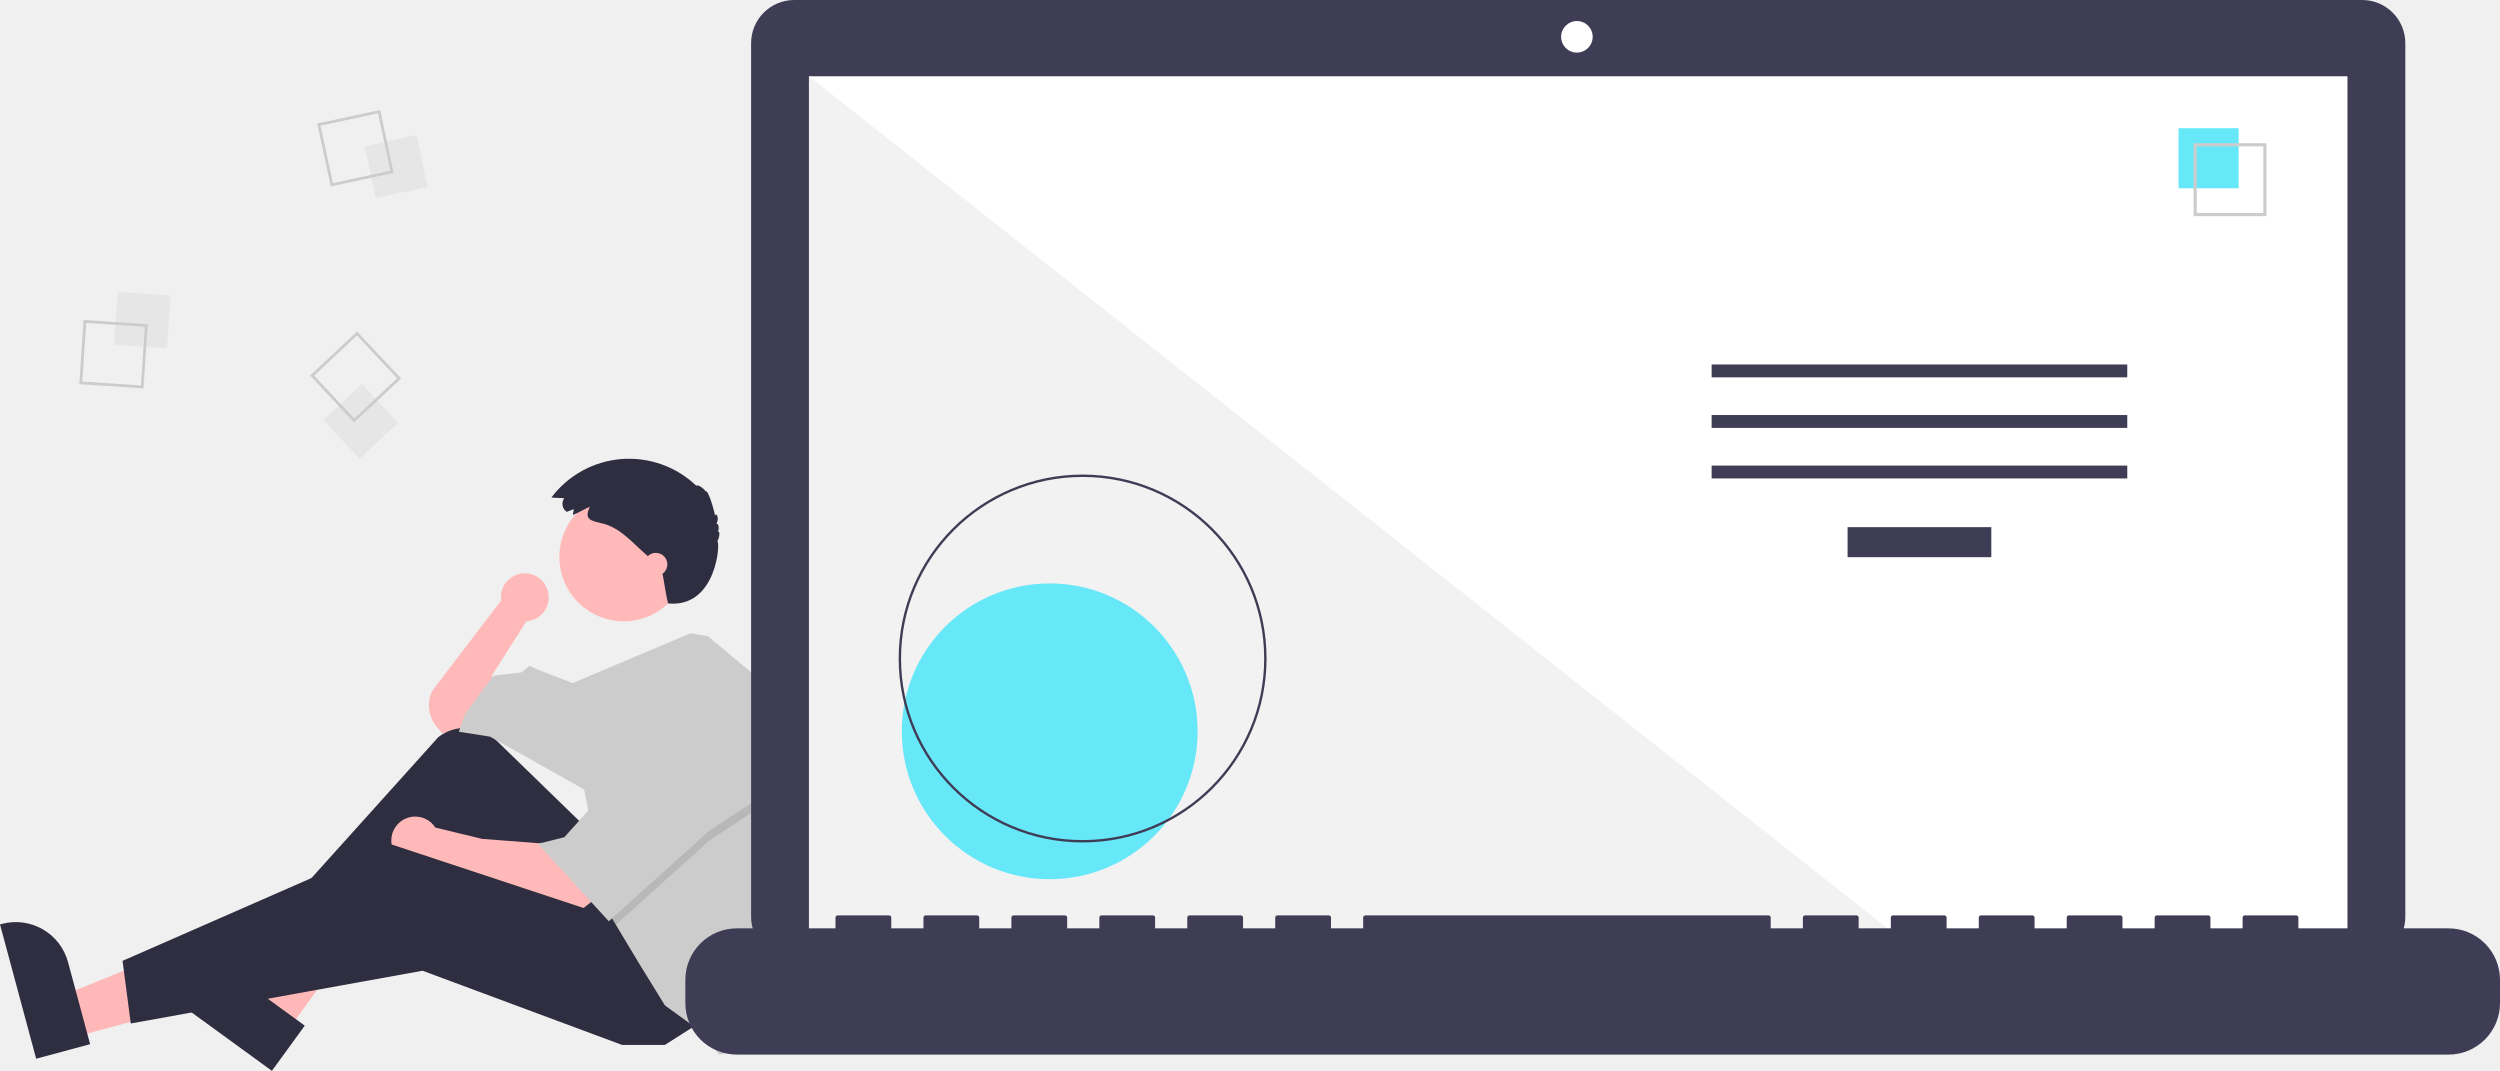
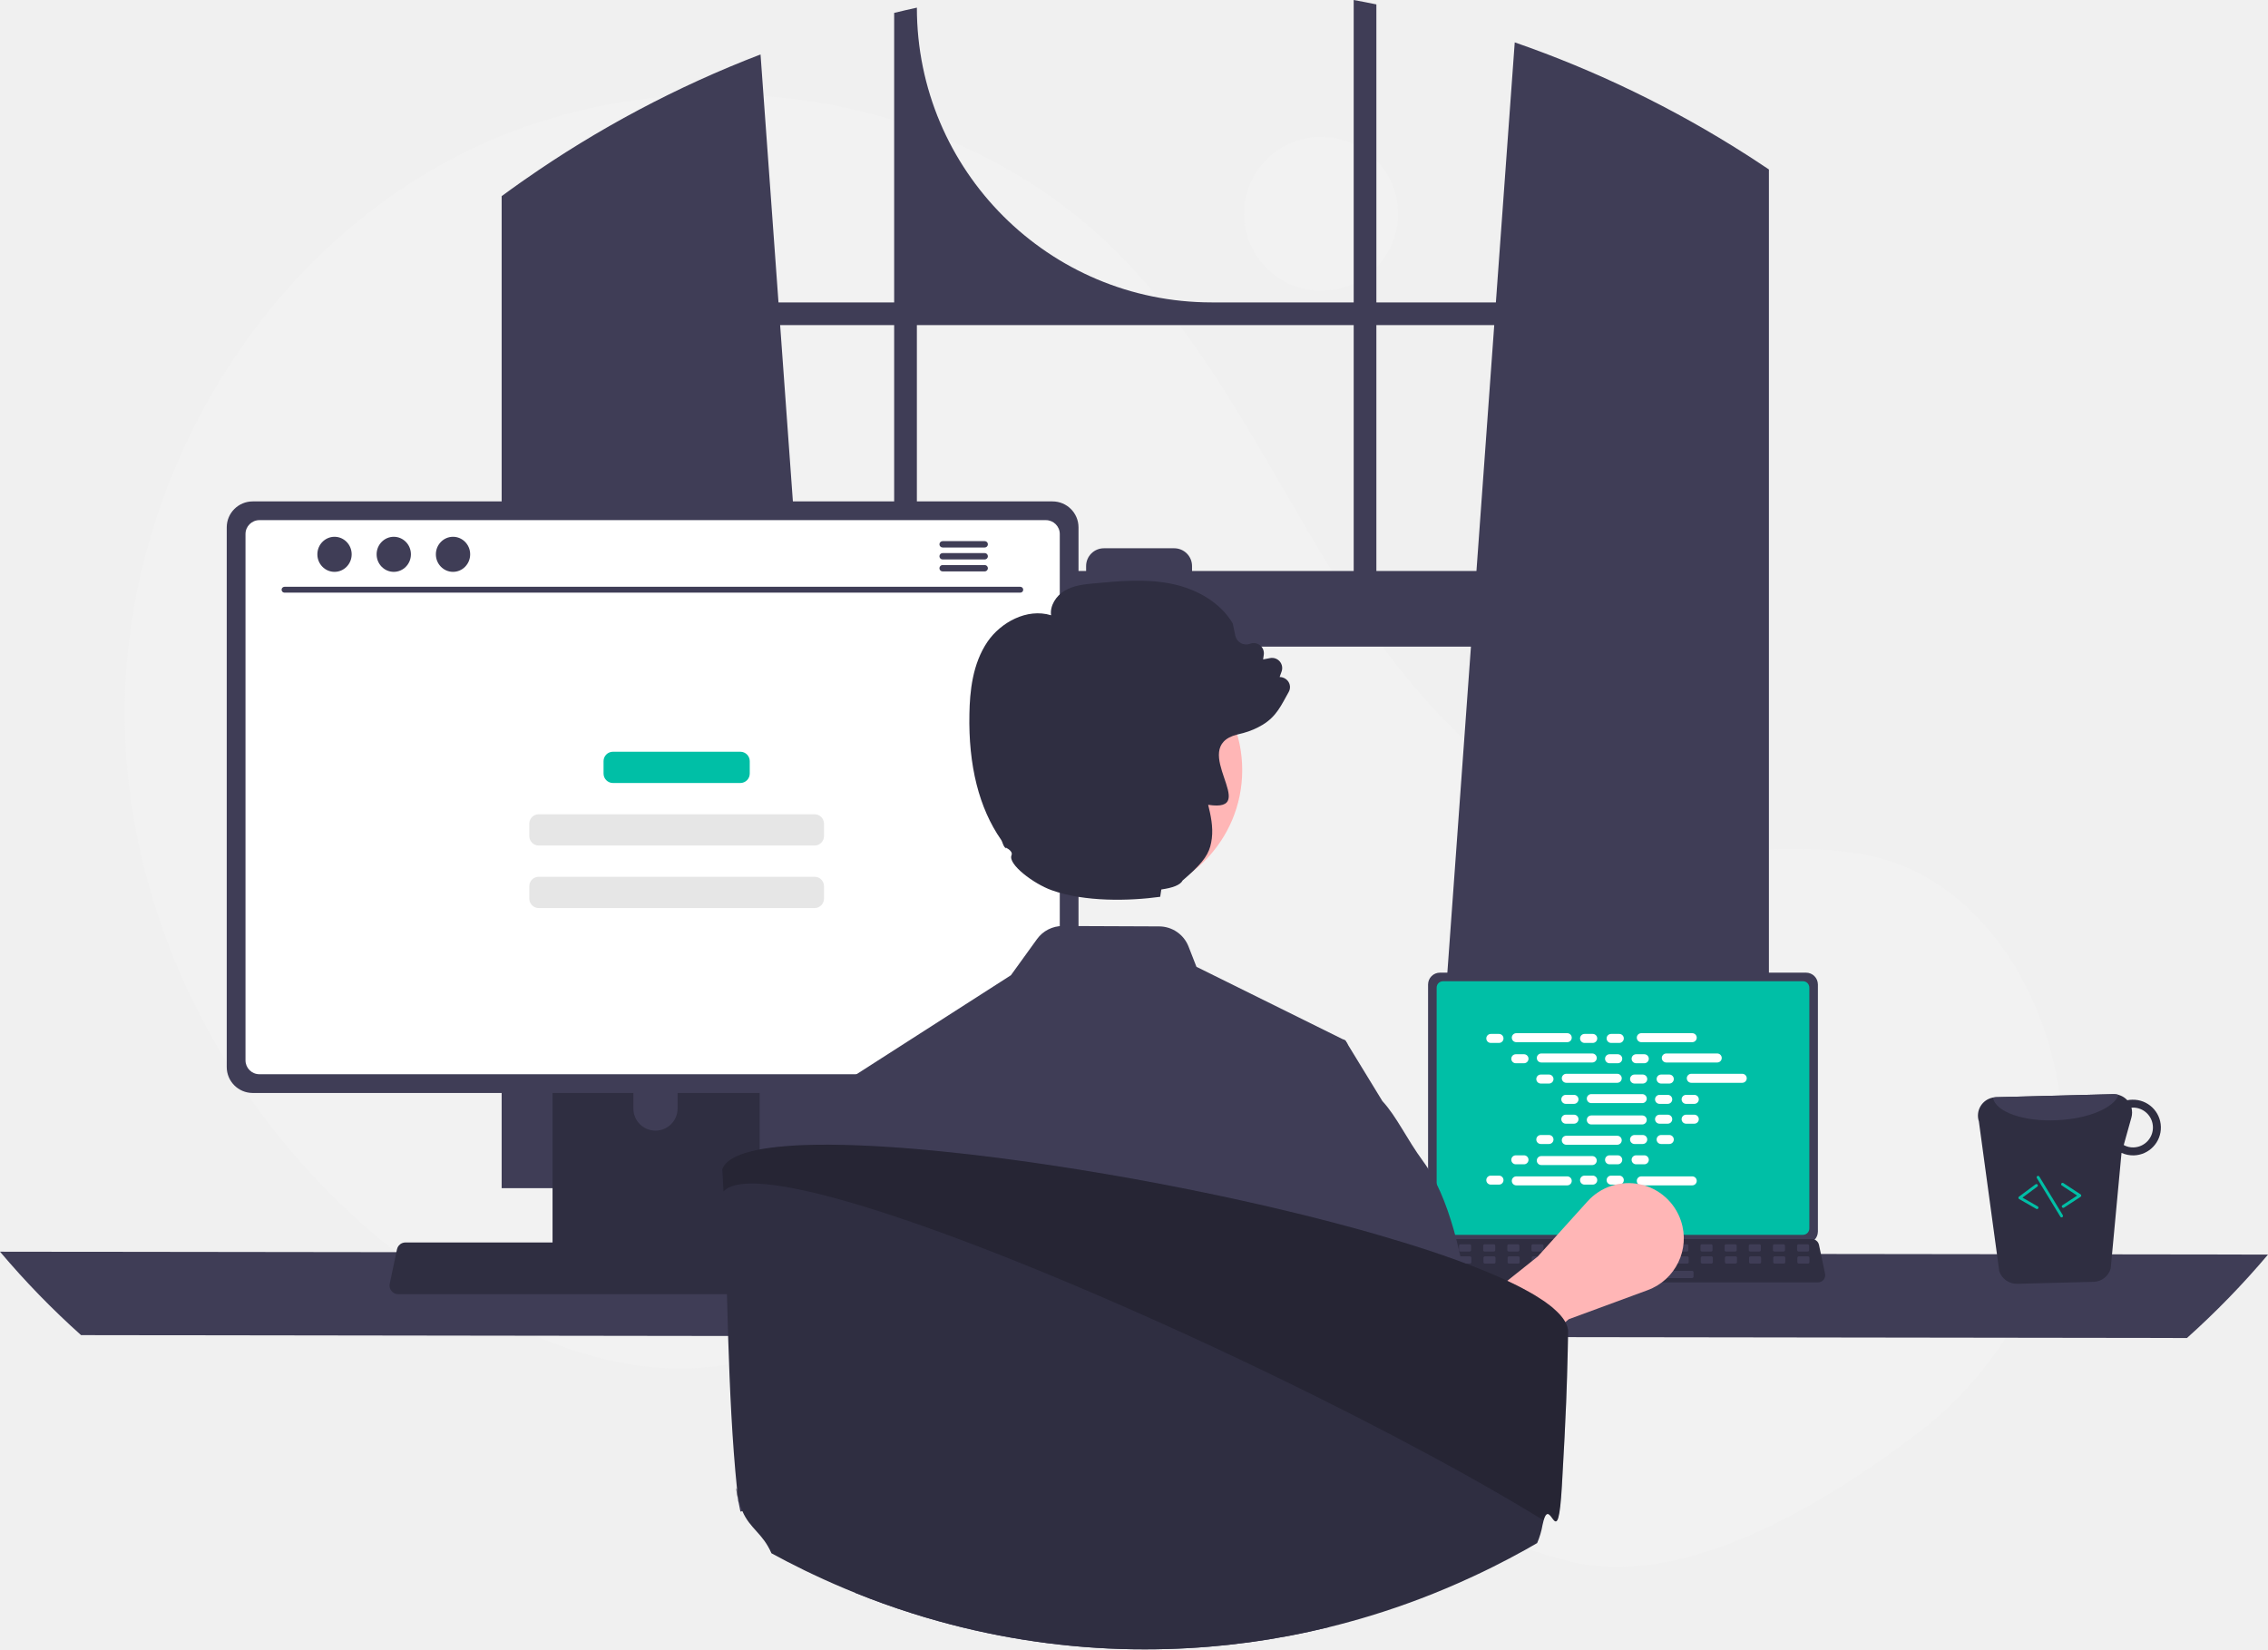
- <svg xmlns="http://www.w3.org/2000/svg" data-name="Layer 1" width="1019.484" height="436.681" viewBox="0 0 1019.484 436.681">
-   <path d="M314.028,475.274a9.751,9.751,0,1,0-19.407,1.282l-28.014,36.686a13.583,13.583,0,0,0,1.836,14.914l2.198,2.564,10.083-2.017,11.428-10.083L290.806,507.192l14.117-22.183-.018-.016A9.743,9.743,0,0,0,314.028,475.274Z" transform="translate(-90.2579 -231.6594)" fill="#ffb9b9" />
-   <polygon points="30.041 422.968 25.468 405.984 88.8 380.265 95.549 405.331 30.041 422.968" fill="#ffb8b8" />
-   <path d="M105.002,663.391,90.258,608.629l.693-.187a22.075,22.075,0,0,1,27.054,15.575l0.0.001L127.01,657.466Z" transform="translate(-90.2579 -231.6594)" fill="#2f2e41" />
-   <polygon points="117.278 420.254 103.054 409.91 136.185 350.121 157.179 365.388 117.278 420.254" fill="#ffb8b8" />
-   <path d="M201.137,668.341,155.271,634.985l.422-.58a22.075,22.075,0,0,1,30.835-4.87l.001.001L214.542,649.908Z" transform="translate(-90.2579 -231.6594)" fill="#2f2e41" />
-   <path d="M328.45,568.364l-35.795-34.773a18.076,18.076,0,0,0-23.668-1.322L201.401,607.352l6.05,9.411L271.984,573.069l43.694,57.139,41.678-20.838Z" transform="translate(-90.2579 -231.6594)" fill="#2f2e41" />
-   <path d="M312.989,575.758l-26.217-2.017-18.986-4.603a9.753,9.753,0,1,0-1.85,12.656l-.003.014,11.428,4.706,49.072,16.806,6.05-4.706Z" transform="translate(-90.2579 -231.6594)" fill="#ffb9b9" />
-   <polygon points="285.92 416.699 271.131 426.11 253.653 426.11 172.315 395.86 53.332 417.371 49.971 391.826 158.871 344.099 254.326 375.693 285.92 416.699" fill="#2f2e41" />
-   <circle cx="254.326" cy="227.132" r="26.217" fill="#ffb9b9" />
-   <path d="M412.417,563.463a150.631,150.631,0,0,1-7.388,46.592l-1.963,6.037-9.411,43.022-10.083,2.689-7.394-9.411-14.789-10.755L350.634,624.158,341.411,608.791l-2.877-4.8-10.083-50.416-38.317-21.511-12.772-2.017,2.689-7.394,11.428-15.461L302.906,505.847l3.361-2.689,2.689,1.344,14.823,5.71,48.057-20.304,7.031,1.15L403.067,511.225A150.499,150.499,0,0,1,412.417,563.463Z" transform="translate(-90.2579 -231.6594)" fill="#ccc" />
-   <polygon points="314.825 325.949 289.281 342.754 251.153 377.131 248.276 372.332 240.209 331.999 242.226 331.999 263.065 293.683 314.825 325.949" opacity="0.1" style="isolation:isolate" />
-   <polygon points="263.065 289.649 242.226 327.965 230.126 341.41 219.371 344.099 248.276 375.693 289.281 338.721 314.825 321.915 263.065 289.649" fill="#ccc" />
-   <path d="M324.193,439.299l-2.841,1.093a3.965,3.965,0,0,1-1.06-5.507q.023-.034.047-.067l-5.249-.246a39.637,39.637,0,0,1,59.173-4.77c.239-.823,2.844.778,3.908,2.402.357-1.339,2.8,5.135,3.664,9.712.4-1.524,1.938.936.591,3.297.854-.125,1.239,2.059.578,3.276.934-.439.777,2.169-.236,3.911,1.333-.118-.114,27.331-20.114,25.331-1.392-6.397-1-6-2.64-14.226-.763-.81-1.599-1.548-2.433-2.284l-4.513-3.983c-5.247-4.632-10.021-10.348-17.011-12.08-4.804-1.19-7.841-1.458-5.223-6.872-2.365.987-4.574,2.455-6.961,3.372C323.905,440.902,324.239,440.055,324.193,439.299Z" transform="translate(-90.2579 -231.6594)" fill="#2f2e41" />
-   <circle cx="267.434" cy="230.157" r="4.706" fill="#ffb9b9" />
-   <rect x="137.514" y="351.376" width="21.61" height="21.61" transform="translate(-313.1754 254.4458) rotate(-86.18992)" fill="#e6e6e6" style="isolation:isolate" />
-   <path d="M124.344,362.131l26.183,1.744-1.744,26.183-26.183-1.744Zm24.969,2.806-23.906-1.592-1.592,23.906,23.906,1.592Z" transform="translate(-90.2579 -231.6594)" fill="#ccc" />
-   <rect x="241.009" y="288.772" width="21.61" height="21.61" transform="translate(-147.5724 -172.0746) rotate(-12.12675)" fill="#e6e6e6" style="isolation:isolate" />
-   <path d="M245.278,276.51l5.513,25.655-25.655,5.513-5.513-25.655Zm4.157,24.779-5.033-23.424-23.424,5.033,5.033,23.424Z" transform="translate(-90.2579 -231.6594)" fill="#ccc" />
-   <rect x="226.603" y="392.674" width="21.61" height="21.61" transform="translate(-301.9456 39.64172) rotate(-43.12712)" fill="#e6e6e6" style="isolation:isolate" />
-   <path d="M253.815,385.997,234.663,403.935l-17.939-19.152,19.152-17.939Zm-19.099,16.326,17.486-16.379-16.379-17.486-17.486,16.379Z" transform="translate(-90.2579 -231.6594)" fill="#ccc" />
-   <path d="M1053.535,231.659H414.152a17.598,17.598,0,0,0-17.599,17.598v356.252a17.599,17.599,0,0,0,17.599,17.599H1053.535a17.599,17.599,0,0,0,17.599-17.599V249.258a17.599,17.599,0,0,0-17.599-17.598Z" transform="translate(-90.2579 -231.6594)" fill="#3f3d56" />
-   <rect x="329.89" y="31.101" width="627.391" height="353.913" fill="#fff" />
-   <circle cx="643.049" cy="15.014" r="6.435" fill="#fff" />
-   <polygon points="777.858 385.015 329.89 385.015 329.89 31.102 777.858 385.015" fill="#f2f2f2" style="isolation:isolate" />
-   <circle cx="428.058" cy="298.224" r="60.307" fill="#67e8f9" />
-   <path d="M531.741,575.21a75.016,75.016,0,1,1,75.016-75.016A75.016,75.016,0,0,1,531.741,575.21Zm0-149.051A74.035,74.035,0,1,0,605.776,500.194a74.035,74.035,0,0,0-74.035-74.035Z" transform="translate(-90.2579 -231.6594)" fill="#3f3d56" />
-   <rect x="753.437" y="214.97" width="58.605" height="12.246" fill="#3f3d56" />
-   <rect x="697.991" y="148.627" width="169.497" height="5.248" fill="#3f3d56" />
-   <rect x="697.991" y="169.246" width="169.497" height="5.248" fill="#3f3d56" />
-   <rect x="697.991" y="189.866" width="169.497" height="5.248" fill="#3f3d56" />
-   <rect x="888.401" y="52.282" width="24.492" height="24.492" fill="#67e8f9" />
-   <path d="M1014.522,319.804h-29.74v-29.74h29.74Zm-28.447-1.293h27.154V291.357H986.075Z" transform="translate(-90.2579 -231.6594)" fill="#ccc" />
-   <path d="M1088.749,610.239h-61.229v-4.412a.875.875,0,0,0-.875-.875h-20.993a.875.875,0,0,0-.875.875v4.412H991.657v-4.412a.875.875,0,0,0-.875-.875H969.789a.875.875,0,0,0-.875.875h0v4.412H955.794v-4.412a.875.875,0,0,0-.875-.875h-20.993a.875.875,0,0,0-.875.875h0v4.412H919.931v-4.412a.875.875,0,0,0-.875-.875H898.064a.875.875,0,0,0-.875.875v4.412H884.068v-4.412a.875.875,0,0,0-.875-.875H862.201a.875.875,0,0,0-.875.875h0v4.412H848.205v-4.412a.875.875,0,0,0-.875-.875H826.338a.875.875,0,0,0-.875.875h0v4.412H812.343v-4.412a.875.875,0,0,0-.875-.875H647.023a.875.875,0,0,0-.875.875h0v4.412H633.028v-4.412a.875.875,0,0,0-.875-.875H611.161a.875.875,0,0,0-.875.875h0v4.412h-13.121v-4.412a.875.875,0,0,0-.875-.875h-20.993a.875.875,0,0,0-.875.875h0v4.412H561.302v-4.412a.875.875,0,0,0-.875-.875H539.435a.875.875,0,0,0-.875.875h0v4.412H525.44v-4.412a.875.875,0,0,0-.875-.875H503.572a.875.875,0,0,0-.875.875h0v4.412h-13.121v-4.412a.875.875,0,0,0-.875-.875H467.709a.875.875,0,0,0-.875.875v4.412H453.714v-4.412a.875.875,0,0,0-.875-.875H431.846a.875.875,0,0,0-.875.875h0v4.412H390.735A20.993,20.993,0,0,0,369.742,631.232v9.492A20.993,20.993,0,0,0,390.735,661.717h698.014a20.993,20.993,0,0,0,20.993-20.993V631.232A20.993,20.993,0,0,0,1088.749,610.239Z" transform="translate(-90.2579 -231.6594)" fill="#3f3d56" />
+ <svg xmlns="http://www.w3.org/2000/svg" data-name="Layer 1" width="786.82" height="572.258" viewBox="0 0 786.82 572.258">
+   <circle cx="458.321" cy="74.182" r="26.701" fill="#f2f2f2" />
+   <path d="M872.038,661.023c39.688-30.229,58.644-81.025,46.776-129.482q-.442-1.806-.934-3.604c-7.867-28.763-27.332-56.101-55.7-65.291-23.82-7.717-49.82-1.783-74.669-4.851-48.781-6.024-86.601-45.494-113.211-86.819-26.611-41.325-47.062-87.583-82.422-121.724-58.285-56.275-153.362-68.391-225.627-31.76C293.987,254.121,247.955,335.391,249.918,416.386c1.963,80.995,50.046,158.432,119.875,199.517,25.652,15.093,55.321,25.785,84.848,22.044,25.62-3.246,48.899-17.013,74.399-21.1,40.091-6.426,79.927,11.701,114.603,32.824,34.676,21.123,68.17,46.16,107.574,55.952C789.478,715.131,836.881,687.801,872.038,661.023Z" transform="translate(-206.59 -163.8711)" fill="#f2f2f2" />
+   <path d="M815.016,219.191c-.87-.58-1.75-1.13-2.62-1.69a380.24,380.24,0,0,0-80.31-38.93l-6.54,90.22h-41.46v-103.39c-2.61-.54-5.24-1.05-7.87-1.53v104.92H626.946A102.27,102.27,0,0,1,524.676,166.521v-0c-2.64.57-5.26,1.18-7.88,1.83v100.44h-40.13l-6.23-86.03a380.858,380.858,0,0,0-81.94,43.53c-.44.3-.88.61-1.31.91-2.21,1.55-4.39,3.13-6.56,4.73v344.19h118.27l-2.09-28.95-11.5-158.95h231.59l-11.5,158.95-2.09,28.95h116.96v-353.45Q817.656,220.901,815.016,219.191Zm-298.22,142.78h-33.39l-6.17-85.3h39.56Zm159.42,0h-56.08v-1.69a6.18,6.18,0,0,0-6.19-6.18h-24.38a6.178,6.178,0,0,0-6.18,6.18v1.69h-58.71v-85.3h151.54Zm7.87,0v-85.3h40.89l-6.17,85.3Z" transform="translate(-206.59 -163.8711)" fill="#3f3d56" />
+   <path d="M206.59,598.162a289.003,289.003,0,0,0,28.12,28.95l730.58,1a289.003,289.003,0,0,0,28.12-28.95Z" transform="translate(-206.59 -163.8711)" fill="#3f3d56" />
+   <path d="M702.02,505.462v85.704a4.122,4.122,0,0,0,4.119,4.119H833.143a4.122,4.122,0,0,0,4.119-4.119v-85.704a4.124,4.124,0,0,0-4.119-4.115H706.139A4.124,4.124,0,0,0,702.02,505.462Z" transform="translate(-206.59 -163.8711)" fill="#3f3d56" />
+   <path d="M704.999,506.529V590.109a2.205,2.205,0,0,0,2.201,2.201H832.086a2.205,2.205,0,0,0,2.201-2.201V506.529a2.206,2.206,0,0,0-2.201-2.206H707.201A2.206,2.206,0,0,0,704.999,506.529Z" transform="translate(-206.59 -163.8711)" fill="#00bfa6" />
+   <path d="M699.364,607.881a2.47,2.47,0,0,0,1.943.93H837.299a2.502,2.502,0,0,0,2.446-3.016l-2.111-10.027a2.507,2.507,0,0,0-1.558-1.818,2.425,2.425,0,0,0-.888-.168H703.41a2.424,2.424,0,0,0-.888.168,2.507,2.507,0,0,0-1.558,1.818l-2.111,10.027A2.501,2.501,0,0,0,699.364,607.881Z" transform="translate(-206.59 -163.8711)" fill="#2f2e41" />
+   <rect x="830.034" y="595.588" width="4.188" height="2.513" rx="0.488" transform="translate(1457.666 1029.819) rotate(-180)" fill="#3f3d56" />
+   <rect x="821.657" y="595.588" width="4.188" height="2.513" rx="0.488" transform="translate(1440.912 1029.819) rotate(-180)" fill="#3f3d56" />
+   <rect x="813.28" y="595.588" width="4.188" height="2.513" rx="0.488" transform="translate(1424.158 1029.819) rotate(-180)" fill="#3f3d56" />
+   <rect x="804.903" y="595.588" width="4.188" height="2.513" rx="0.488" transform="translate(1407.404 1029.819) rotate(-180)" fill="#3f3d56" />
+   <rect x="796.526" y="595.588" width="4.188" height="2.513" rx="0.488" transform="translate(1390.65 1029.819) rotate(-180)" fill="#3f3d56" />
+   <rect x="788.149" y="595.588" width="4.188" height="2.513" rx="0.488" transform="translate(1373.896 1029.819) rotate(-180)" fill="#3f3d56" />
+   <rect x="779.772" y="595.588" width="4.188" height="2.513" rx="0.488" transform="translate(1357.142 1029.819) rotate(-180)" fill="#3f3d56" />
+   <rect x="771.395" y="595.588" width="4.188" height="2.513" rx="0.488" transform="translate(1340.388 1029.819) rotate(-180)" fill="#3f3d56" />
+   <rect x="763.018" y="595.588" width="4.188" height="2.513" rx="0.488" transform="translate(1323.634 1029.819) rotate(-180)" fill="#3f3d56" />
+   <rect x="754.641" y="595.588" width="4.188" height="2.513" rx="0.488" transform="translate(1306.88 1029.819) rotate(-180)" fill="#3f3d56" />
+   <rect x="746.264" y="595.588" width="4.188" height="2.513" rx="0.488" transform="translate(1290.126 1029.819) rotate(-180)" fill="#3f3d56" />
+   <rect x="737.887" y="595.588" width="4.188" height="2.513" rx="0.488" transform="translate(1273.372 1029.819) rotate(-180)" fill="#3f3d56" />
+   <rect x="729.51" y="595.588" width="4.188" height="2.513" rx="0.488" transform="translate(1256.618 1029.819) rotate(-180)" fill="#3f3d56" />
+   <rect x="721.133" y="595.588" width="4.188" height="2.513" rx="0.488" transform="translate(1239.865 1029.819) rotate(-180)" fill="#3f3d56" />
+   <rect x="712.756" y="595.588" width="4.188" height="2.513" rx="0.488" transform="translate(1223.111 1029.819) rotate(-180)" fill="#3f3d56" />
+   <rect x="704.379" y="595.588" width="4.188" height="2.513" rx="0.488" transform="translate(1206.357 1029.819) rotate(-180)" fill="#3f3d56" />
+   <rect x="830.133" y="599.777" width="4.188" height="2.513" rx="0.488" transform="translate(1457.864 1038.196) rotate(-180)" fill="#3f3d56" />
+   <rect x="821.756" y="599.777" width="4.188" height="2.513" rx="0.488" transform="translate(1441.11 1038.196) rotate(-180)" fill="#3f3d56" />
+   <rect x="813.379" y="599.777" width="4.188" height="2.513" rx="0.488" transform="translate(1424.356 1038.196) rotate(-180)" fill="#3f3d56" />
+   <rect x="805.002" y="599.777" width="4.188" height="2.513" rx="0.488" transform="translate(1407.602 1038.196) rotate(-180)" fill="#3f3d56" />
+   <rect x="796.625" y="599.777" width="4.188" height="2.513" rx="0.488" transform="translate(1390.848 1038.196) rotate(-180)" fill="#3f3d56" />
+   <rect x="788.248" y="599.777" width="4.188" height="2.513" rx="0.488" transform="translate(1374.094 1038.196) rotate(-180)" fill="#3f3d56" />
+   <rect x="779.871" y="599.777" width="4.188" height="2.513" rx="0.488" transform="translate(1357.34 1038.196) rotate(-180)" fill="#3f3d56" />
+   <rect x="771.494" y="599.777" width="4.188" height="2.513" rx="0.488" transform="translate(1340.586 1038.196) rotate(-180)" fill="#3f3d56" />
+   <rect x="763.117" y="599.777" width="4.188" height="2.513" rx="0.488" transform="translate(1323.832 1038.196) rotate(-180)" fill="#3f3d56" />
+   <rect x="754.74" y="599.777" width="4.188" height="2.513" rx="0.488" transform="translate(1307.078 1038.196) rotate(-180)" fill="#3f3d56" />
+   <rect x="746.363" y="599.777" width="4.188" height="2.513" rx="0.488" transform="translate(1290.324 1038.196) rotate(-180)" fill="#3f3d56" />
+   <rect x="737.986" y="599.777" width="4.188" height="2.513" rx="0.488" transform="translate(1273.57 1038.196) rotate(-180)" fill="#3f3d56" />
+   <rect x="729.609" y="599.777" width="4.188" height="2.513" rx="0.488" transform="translate(1256.816 1038.196) rotate(-180)" fill="#3f3d56" />
+   <rect x="721.232" y="599.777" width="4.188" height="2.513" rx="0.488" transform="translate(1240.062 1038.196) rotate(-180)" fill="#3f3d56" />
+   <rect x="712.855" y="599.777" width="4.188" height="2.513" rx="0.488" transform="translate(1223.309 1038.196) rotate(-180)" fill="#3f3d56" />
+   <rect x="704.478" y="599.777" width="4.188" height="2.513" rx="0.488" transform="translate(1206.555 1038.196) rotate(-180)" fill="#3f3d56" />
+   <rect x="760.604" y="604.803" width="33.508" height="2.513" rx="0.488" transform="translate(1348.126 1048.248) rotate(-180)" fill="#3f3d56" />
+   <rect x="515.631" y="358.737" width="5.966" height="3.122" rx="1.561" fill="#fff" />
+   <rect x="548.154" y="358.737" width="5.966" height="3.122" rx="1.561" fill="#fff" />
+   <rect x="557.369" y="358.737" width="5.966" height="3.122" rx="1.561" fill="#fff" />
+   <rect x="524.477" y="358.477" width="20.796" height="3.122" rx="1.561" fill="#fff" />
+   <rect x="567.841" y="358.477" width="20.796" height="3.122" rx="1.561" fill="#fff" />
+   <rect x="524.304" y="365.784" width="5.966" height="3.122" rx="1.561" fill="#fff" />
+   <rect x="556.827" y="365.784" width="5.966" height="3.122" rx="1.561" fill="#fff" />
+   <rect x="566.042" y="365.784" width="5.966" height="3.122" rx="1.561" fill="#fff" />
+   <rect x="533.15" y="365.523" width="20.796" height="3.122" rx="1.561" fill="#fff" />
+   <rect x="576.514" y="365.523" width="20.796" height="3.122" rx="1.561" fill="#fff" />
+   <rect x="532.977" y="372.83" width="5.966" height="3.122" rx="1.561" fill="#fff" />
+   <rect x="565.5" y="372.83" width="5.966" height="3.122" rx="1.561" fill="#fff" />
+   <rect x="574.715" y="372.83" width="5.966" height="3.122" rx="1.561" fill="#fff" />
+   <rect x="541.823" y="372.57" width="20.796" height="3.122" rx="1.561" fill="#fff" />
+   <rect x="585.187" y="372.57" width="20.796" height="3.122" rx="1.561" fill="#fff" />
+   <rect x="541.649" y="379.877" width="5.966" height="3.122" rx="1.561" fill="#fff" />
+   <rect x="574.172" y="379.877" width="5.966" height="3.122" rx="1.561" fill="#fff" />
+   <rect x="583.387" y="379.877" width="5.966" height="3.122" rx="1.561" fill="#fff" />
+   <rect x="550.496" y="379.617" width="20.796" height="3.122" rx="1.561" fill="#fff" />
+   <rect x="548.154" y="407.898" width="5.966" height="3.122" rx="1.561" fill="#fff" />
+   <rect x="557.369" y="407.898" width="5.966" height="3.122" rx="1.561" fill="#fff" />
+   <rect x="567.841" y="408.158" width="20.796" height="3.122" rx="1.561" fill="#fff" />
+   <rect x="515.631" y="407.898" width="5.966" height="3.122" rx="1.561" fill="#fff" />
+   <rect x="524.477" y="408.158" width="20.796" height="3.122" rx="1.561" fill="#fff" />
+   <rect x="524.304" y="400.851" width="5.966" height="3.122" rx="1.561" fill="#fff" />
+   <rect x="556.827" y="400.851" width="5.966" height="3.122" rx="1.561" fill="#fff" />
+   <rect x="566.042" y="400.851" width="5.966" height="3.122" rx="1.561" fill="#fff" />
+   <rect x="533.15" y="401.111" width="20.796" height="3.122" rx="1.561" fill="#fff" />
+   <rect x="532.977" y="393.804" width="5.966" height="3.122" rx="1.561" fill="#fff" />
+   <rect x="565.5" y="393.804" width="5.966" height="3.122" rx="1.561" fill="#fff" />
+   <rect x="574.715" y="393.804" width="5.966" height="3.122" rx="1.561" fill="#fff" />
+   <rect x="541.823" y="394.064" width="20.796" height="3.122" rx="1.561" fill="#fff" />
+   <rect x="541.649" y="386.758" width="5.966" height="3.122" rx="1.561" fill="#fff" />
+   <rect x="574.172" y="386.758" width="5.966" height="3.122" rx="1.561" fill="#fff" />
+   <rect x="583.387" y="386.758" width="5.966" height="3.122" rx="1.561" fill="#fff" />
+   <rect x="550.496" y="387.018" width="20.796" height="3.122" rx="1.561" fill="#fff" />
+   <path d="M711.507,654.353l-13.35-21.102,41.902-33.403,17.295-19.161a19.161,19.161,0,0,1,32.418,6.828h0a19.161,19.161,0,0,1-11.57,23.991l-27.349,10.075Z" transform="translate(-206.59 -163.8711)" fill="#ffb6b6" />
+   <path d="M398.28,501.352v102.56h71.85v-102.56a3.448,3.448,0,0,0-2.43-3.3,3.175,3.175,0,0,0-1.03-.16H401.75A3.463,3.463,0,0,0,398.28,501.352Zm28.04,35.24a7.67,7.67,0,0,1,15.34,0v11.9a7.67,7.67,0,0,1-15.34,0Z" transform="translate(-206.59 -163.8711)" fill="#2f2e41" />
+   <path d="M398.06,600.632v9.89a1.946,1.946,0,0,0,1.93,1.94h68.43a1.94,1.94,0,0,0,1.93-1.94v-9.89Z" transform="translate(-206.59 -163.8711)" fill="#3f3d56" />
+   <path d="M285.25,346.832V534.092a9.007,9.007,0,0,0,9,9h277.5a9.007,9.007,0,0,0,9-9V346.832a9.011,9.011,0,0,0-9-8.99H294.25A9.012,9.012,0,0,0,285.25,346.832Z" transform="translate(-206.59 -163.8711)" fill="#3f3d56" />
+   <path d="M291.76,349.162v182.62a4.818,4.818,0,0,0,4.81,4.81H569.44a4.818,4.818,0,0,0,4.81-4.81v-182.62a4.82,4.82,0,0,0-4.81-4.82H296.57A4.821,4.821,0,0,0,291.76,349.162Z" transform="translate(-206.59 -163.8711)" fill="#fff" />
+   <path d="M342.4,611.792a2.948,2.948,0,0,0,2.32,1.11h162.34a2.987,2.987,0,0,0,2.92-3.6l-2.52-11.97a2.993,2.993,0,0,0-1.86-2.17,2.895,2.895,0,0,0-1.06-.2H347.23a2.894,2.894,0,0,0-1.06.2,2.992,2.992,0,0,0-1.86,2.17l-2.52,11.97A2.985,2.985,0,0,0,342.4,611.792Z" transform="translate(-206.59 -163.8711)" fill="#2f2e41" />
+   <path d="M560.585,369.499H305.261a1.016,1.016,0,0,1,0-2.031H560.585a1.016,1.016,0,0,1,0,2.031Z" transform="translate(-206.59 -163.8711)" fill="#3f3d56" />
+   <ellipse cx="116.051" cy="192.33" rx="5.95" ry="6.083" fill="#3f3d56" />
+   <ellipse cx="136.607" cy="192.33" rx="5.95" ry="6.083" fill="#3f3d56" />
+   <ellipse cx="157.163" cy="192.33" rx="5.95" ry="6.083" fill="#3f3d56" />
+   <path d="M548.206,351.622h-14.6a1.105,1.105,0,0,0,0,2.21h14.6a1.105,1.105,0,0,0,0-2.21Z" transform="translate(-206.59 -163.8711)" fill="#3f3d56" />
+   <path d="M548.206,355.772h-14.6a1.105,1.105,0,0,0,0,2.21h14.6a1.105,1.105,0,0,0,0-2.21Z" transform="translate(-206.59 -163.8711)" fill="#3f3d56" />
+   <path d="M548.206,359.922h-14.6a1.105,1.105,0,0,0,0,2.21h14.6a1.105,1.105,0,0,0,0-2.21Z" transform="translate(-206.59 -163.8711)" fill="#3f3d56" />
+   <path d="M900.186,604.972a6.416,6.416,0,0,0,6.183,4.331l26.492-.682a6.329,6.329,0,0,0,5.981-4.657l3.749-40.087a9.794,9.794,0,0,0,4.238.871,9.661,9.661,0,1,0-.485-19.317,8.184,8.184,0,0,0-1.736.181,6.548,6.548,0,0,0-4.874-2.103l-40.751,1.052a5.853,5.853,0,0,0-1.005.125,6.365,6.365,0,0,0-4.873,8.265Zm43.173-43.817,2.668-9.553a6.506,6.506,0,0,0,.02-3.375c.129-0.0.244-.062.373-.062a6.91,6.91,0,0,1,.324,13.817A6.505,6.505,0,0,1,943.359,561.156Z" transform="translate(-206.59 -163.8711)" fill="#2f2e41" />
+   <path d="M897.978,544.686c.868,4.964,10.629,8.454,22.366,7.847,10.793-.497,19.617-4.287,21.234-8.778a6.025,6.025,0,0,0-1.844-.246l-40.751,1.052A5.853,5.853,0,0,0,897.978,544.686Z" transform="translate(-206.59 -163.8711)" fill="#3f3d56" />
+   <path d="M922.494,582.944a.497.497,0,0,0,.151-.066l5.753-3.766a.499.499,0,0,0,0-.836l-5.98-3.917a.5.5,0,1,0-.548.836l5.341,3.498-5.114,3.348a.5.5,0,0,0,.396.903Z" transform="translate(-206.59 -163.8711)" fill="#00bfa6" />
+   <path d="M913.408,583.363a.5.5,0,0,0,.126-.918l-5.303-3.04,5.126-3.807a.5.5,0,1,0-.596-.802l-5.739,4.263a.5.5,0,0,0,.049.835l5.965,3.42A.5.5,0,0,0,913.408,583.363Z" transform="translate(-206.59 -163.8711)" fill="#00bfa6" />
+   <path d="M921.922,586.244a.482.482,0,0,0,.137-.058.5.5,0,0,0,.168-.687l-8.155-13.408a.5.5,0,0,0-.854.521l8.155,13.408A.5.5,0,0,0,921.922,586.244Z" transform="translate(-206.59 -163.8711)" fill="#00bfa6" />
+   <rect x="209.385" y="260.827" width="50.719" height="10.846" rx="3.264" fill="#00bfa6" />
+   <rect x="183.626" y="282.519" width="102.236" height="10.846" rx="3.264" fill="#e6e6e6" />
+   <rect x="183.626" y="304.21" width="102.236" height="10.846" rx="3.264" fill="#e6e6e6" />
+   <path d="M497.301,540.717l.217.684.011.023,6.525,19.838,7.506,22.861,14.123,42.961.137,6.673v.023l1.049,53.684-2.909,7.278,3.274,11.932s-1.506-18.037-9.582-7.679c-4.574,5.886-9.925,11.91-14.317,17.556q9.6,3.884,19.507,7.027c1.426.456,2.863.89,4.301,1.323q.462.137.924.274a266.863,266.863,0,0,0,67.351,10.826c1.186.034,2.35.057,3.479.08.399.011.787.023,1.175.023,1.278.011,2.544.023,3.822.023q3.867,0,7.7-.114a266.853,266.853,0,0,0,56.091-7.586c-.125-7.586-.468-16.45-.958-25.918-.228-4.643-5.35-9.674-5.658-14.533-.217-3.65,4.381-7.084,4.141-10.792-1.551-22.827-3.491-14.064-4.928-30.229q-.222-2.379-.411-4.552c-.924-10.381-1.563-16.872-1.563-16.872l6.137-38.683,9.639-60.734-.742-1.221-.833-.411-50.844-25.165-2.761-7.073a10.979,10.979,0,0,0-10.141-6.947l-33.493-.137a10.931,10.931,0,0,0-8.909,4.529l-9.069,12.56Z" transform="translate(-206.59 -163.8711)" fill="#3f3d56" />
+   <path d="M533.407,617.525,525.82,633.758l-5.179,11.088-8.909,46.646-4.46,4.734L503.45,679.467l-39.998,8.881c-1.312-7.29-.351.247-1.161-7.75.228-.228.468-.456.707-.685.639-.593,1.175-1.152,1.164-1.688-.456-27.584.913-74.526,12.343-102.966a60.053,60.053,0,0,1,7.027-13.107c.228-.308.445-.616.662-.924,5.27-7.381,8.601-14.647,13.324-19.815v-.011a.53.53,0,0,0,.08-.08.157.157,0,0,0,.046-.034l32.443-17.203,1.392,39.105.992,28.109Z" transform="translate(-206.59 -163.8711)" fill="#3f3d56" />
+   <path d="M650.391,622.135l9.476,20.275,3.307,7.061,8.907,46.642,4.446,4.723,3.83-16.755,1.8-.369,32.459-6.722,9.461,30.046a17.984,17.984,0,0,0-3.261-22.506c-.646-.585-1.184-1.154-1.169-1.692.538-32.443-1.446-91.684-19.367-116.066-5.692-7.738-9.107-15.445-14.076-20.829-.015-.015-.015-.031-.031-.031L674.081,526.114l-.738-1.215-.831-.415Z" transform="translate(-206.59 -163.8711)" fill="#3f3d56" />
+   <circle id="a657ec4b-47ce-4d2a-9c58-81a811696ca9" data-name="Ellipse 5" cx="386.397" cy="267.201" r="44.558" fill="#ffb6b6" />
+   <path d="M653.212,399.948a3.759,3.759,0,0,0-2.69-1.19l.67-1.86a3.528,3.528,0,0,0-3.96-4.7l-2.44.47.23-1.63a3.534,3.534,0,0,0-4.73-3.82,3.766,3.766,0,0,1-3.24-.23,3.846,3.846,0,0,1-1.92-2.61l-.85-4.1-.09-.22c-4.14-6.9-12.1-11.92-21.84-13.76-8.67-1.65-17.56-.81-26.13-.02-3.4.32-7.24.68-10.44,2.64-2.72,1.68-5.02,5.04-4.55,8.43-8.45-2.59-17.51,2.58-22,9.1-5.32,7.76-6.19,17.48-6.33,25.08-.38,17.98,3.33,32.69,11,43.73.56.8.7,2.47,1.81,3.03l-.23-.37c1.24.62,2.5,1.62,2.03,2.69-1.35,3.08,7.62,9.89,13.94,12.14,11.53,4.11,26.86,3.76,37.64,2.28l.38-2.55c3.89-.53,6.63-1.54,7.4-3.12,1.36-1.16,2.52-2.2,3.53-3.16l.01-.01c.02-.02.06-.05.08-.07,4.87-4.67,6-7.33,6.51-11.38.49-3.97-.38-8-1.27-11.63,18.74,2.9-7.38-19.96,10.08-24.38a5.434,5.434,0,0,1,.61-.15c.51-.12,1.02-.24,1.51-.38a26.448,26.448,0,0,0,6.72-2.87c4.88-2.97,6.49-6.91,9.01-11.35A3.427,3.427,0,0,0,653.212,399.948Z" transform="translate(-206.59 -163.8711)" fill="#2f2e41" />
+   <path d="M750.582,625.308c-.01,1.75-.03,4.2-.11,7.23q-.015.63-.03,1.29c-.13,5.57-.26,10.24-.47,15.43-.01.36-.02.71-.04,1.07-.28,7.24-.72,15.67-1.48,29.02-1.41,24.66-3.87,3.39-6.34,12.04-.12.43-.25.94-.37,1.54a27.916,27.916,0,0,1-1.88,6.33c-1.31.78-2.66,1.53-3.99,2.28-3.79,2.11-7.64,4.14-11.52,6.07-2.18,1.08-4.37,2.14-6.57,3.16-.35.16-.69.32-1.03.47a270.887,270.887,0,0,1-34.75,13.26c-2.32.7-4.63,1.38-6.97,2.01-2.44.68-4.88,1.32-7.35,1.92a266.893,266.893,0,0,1-56.09,7.59c-2.55.08-5.12.11-7.7.11-1.28,0-2.54-.01-3.82-.02-.39,0-.78-.01-1.17-.02-1.13-.03-2.3-.05-3.48-.08a266.663,266.663,0,0,1-67.35-10.83l-.93-.27c-1.44-.44-2.87-.87-4.3-1.33q-9.9-3.135-19.51-7.02-7.335-2.955-14.5-6.34a.339.339,0,0,1-.12-.06c-1-.46-2.01-.94-3.01-1.43-.13-.07-.27-.14-.41-.21q-5.595-2.73-11.07-5.72c-3.07-7.05-7.39-8.4-10.07-14.6a25.874,25.874,0,0,1-1.68-5.74c0-.02-.01-.04-.01-.07.28,3.72-1.19-6.6-.01-.04-.01-.12-.02-.25-.03-.4-.03-.36-.07-.8-.13-1.35-3.43-33.49-3.21-71.79-4.7-103.35q-.15-3.06-.31-5.86c-.03-.62-.07-1.23-.11-1.83.07-.18.15-.37.24-.55a1.002,1.002,0,0,1,.07-.15,1.623,1.623,0,0,1,.1-.18c.02-.03.05-.07.07-.1a.917.917,0,0,1,.05-.1c.09-.14.19-.29.3-.43.05-.06.09-.11.14-.16a.808.808,0,0,1,.12-.14.637.637,0,0,1,.11-.13c.04-.04.08-.09.13-.14a.302.302,0,0,1,.08-.08,2.033,2.033,0,0,1,.26-.25,9.624,9.624,0,0,1,1.14-.9c.14-.09.29-.18.43-.28a19.135,19.135,0,0,1,3.17-1.52c.38-.14.76-.27,1.17-.41.15-.04.29-.09.44-.14.22-.07.44-.14.67-.19,1.14-.34,2.37-.63,3.7-.9.16-.03.33-.06.5-.1.24-.05.49-.09.74-.13.34-.06.69-.12,1.04-.18,2.97-.47,6.34-.82,10.06-1.05q.525-.03,1.05-.06c.41-.02.82-.04,1.24-.06.35-.02.71-.03,1.07-.04.35-.02.71-.03,1.08-.04,1.01-.03,2.05-.06,3.11-.08,3.02-.06,6.2-.04,9.54.03,1.55.04,3.13.08,4.75.15.11,0,.21.01.31.01,1.41.05,2.83.11,4.29.19,1.02.05,2.05.1,3.08.16.97.06,1.95.12,2.94.19.77.04,1.54.1,2.32.15.66.05,1.32.1,1.98.14l.9.06c.49.04.98.07,1.48.12,1.1.09,2.2.18,3.32.27,1.11.1,2.24.2,3.37.3s2.27.21,3.41.32c.12.01.23.02.34.03,1.04.11,2.08.21,3.13.32.24.02.49.04.73.07,1.001.101,2.022.218,3.032.326.31.033.618.066.929.1.791.086,1.572.161,2.368.254,1.05.12,2.12.23,3.16.37.81.09,1.62.18,2.43.28,1.27.15,2.56.31,3.85.48.49.06.98.12,1.47.19,3.68.46,7.4.97,11.18,1.5,5.73.81,11.55,1.69,17.41,2.64q8.805,1.425,17.71,3.01c1.5.27,3,.54,4.51.82q1.02.195,2.04.39c1.16.21,2.32.43,3.48.65,1.16.22,2.32.44,3.48.67,1.38.27,2.77.54,4.15.81,9.09,1.8,18.13,3.72,26.95,5.73,1.45.33,2.9.67,4.34,1q4.32,1.005,8.56,2.04c.78.18,1.55.37,2.32.56,1.92.48,3.84.96,5.73,1.45l.33.09c1.39.34,2.75.69,4.11,1.05q4.815,1.26,9.47,2.55,3.09.855,6.11,1.73c3.01.87,5.96,1.75,8.83,2.64.71.22,1.42.44,2.12.65,2.1.65,4.17,1.31,6.18,1.97,1.6.52,3.16,1.05,4.7,1.58q2.31.795,4.53,1.59c.95.34,1.89.7,2.83,1.04,1.35.5,2.68,1,3.98,1.5.4.15.79.31,1.18.46.25.11.49.2.73.3.47.19.95.37,1.41.56.47.18.93.37,1.39.57.45.18.91.37,1.35.56.45.18.89.37,1.33.57.37.15.73.31,1.08.47.71.31,1.42.62,2.11.94.34.16.68.31,1.02.47l.78.36c.11.06.22.11.33.16.25.12.51.25.76.37.58.27,1.15.56,1.71.83.75.38,1.48.76,2.18,1.13.71.38,1.4.76,2.06,1.13.11.06.21.12.32.18.15.08.3.17.45.25.51.29,1,.59,1.49.88.96.59,1.87,1.17,2.72,1.75.19.13.37.26.56.38.63.45,1.23.89,1.79,1.34,0,.01,0,.01.01.01.19.14.37.29.55.43.15.14.31.26.46.4.52.45,1,.88,1.44,1.32a5.667,5.667,0,0,1,.42.43,1.208,1.208,0,0,1,.16.16c.2.2.38.4.55.6a.553.553,0,0,1,.07.09c.24.28.46.56.67.84.1.14.21.28.3.42.12.17.24.35.34.52.09.14.17.29.25.43a7.257,7.257,0,0,1,.54,1.13,5.241,5.241,0,0,1,.27.82A5.844,5.844,0,0,1,750.582,625.308Z" transform="translate(-206.59 -163.8711)" fill="#2f2e41" />
+   <path d="M750.582,625.308c-.01,1.75-.03,4.2-.11,7.23-.01.42-.03.85-.04,1.29-.1,4.25-.25,9.5-.46,15.43-.01.36-.02.71-.04,1.07-.28,7.24-.72,15.67-1.48,29.02-1.41,24.66-3.87,3.39-6.34,12.04-6.86-4.22-14.38-8.64-22.42-13.18q-2.175-1.23-4.39-2.47c-16.08-8.97-34.04-18.37-52.79-27.68-.74-.37-1.49-.74-2.23-1.1-42.95-21.23-89.83-41.88-127.81-55.66-7.33-2.66-14.33-5.06-20.91-7.17-13.86-4.43-25.84-7.53-35.06-8.87-9.6-1.4-16.23-.9-18.91,1.99q-.15-3.06-.31-5.86-.06-.93-.12-1.83c.062-.165.142-.322.22-.48.011-.023.019-.047.03-.07a1.002,1.002,0,0,1,.07-.15,1.623,1.623,0,0,1,.1-.18,1.06,1.06,0,0,1,.12-.2c.09-.14.19-.29.3-.43a3.483,3.483,0,0,1,.26-.3.637.637,0,0,1,.11-.13c.04-.04.08-.09.13-.14a.302.302,0,0,1,.08-.08,2.033,2.033,0,0,1,.26-.25,9.624,9.624,0,0,1,1.14-.9c.14-.09.29-.18.43-.28a19.135,19.135,0,0,1,3.17-1.52c.38-.14.76-.27,1.17-.41.15-.04.29-.09.44-.14.22-.07.44-.14.67-.19,1.14-.34,2.37-.63,3.7-.9.4-.08.82-.16,1.24-.23.34-.06.69-.12,1.04-.18,2.97-.47,6.34-.82,10.06-1.05q.525-.03,1.05-.06c.41-.02.82-.04,1.24-.06.35-.02.71-.03,1.07-.04.35-.02.71-.03,1.08-.04,1.01-.03,2.05-.06,3.11-.08,3.02-.05,6.2-.03,9.54.04,1.55.03,3.13.08,4.75.15.1,0,.21.01.31.01,1.41.04,2.84.11,4.29.18,1.02.05,2.05.1,3.08.16.97.06,1.95.12,2.94.19.77.04,1.54.1,2.32.15.66.05,1.32.1,1.98.14.79.06,1.58.12,2.38.18,1.1.09,2.2.18,3.32.27,1.11.1,2.24.2,3.37.3s2.27.21,3.41.32c.12.01.23.02.34.03,1.04.11,2.08.21,3.13.32q8.73.885,17.97,2.07,5.52.705,11.18,1.51c5.73.81,11.55,1.69,17.41,2.63q8.805,1.425,17.71,3.01c1.5.27,3,.54,4.51.82q2.76.51,5.52,1.04c1.16.22,2.32.44,3.48.67,1.38.27,2.77.54,4.15.81,9.09,1.8,18.13,3.72,26.95,5.73,1.45.33,2.9.67,4.34,1q4.32,1.005,8.56,2.04c.78.19,1.55.38,2.32.57q2.895.72,5.73,1.44v.01c.11.02.22.05.33.08,1.38.35,2.75.7,4.11,1.06q4.815,1.26,9.47,2.54c2.06.58,4.1,1.15,6.11,1.73,3.01.88,5.96,1.76,8.83,2.64.71.22,1.42.44,2.12.65q3.15.99,6.18,1.97c1.6.52,3.16,1.05,4.7,1.58q2.31.795,4.53,1.59c.96.34,1.9.69,2.83,1.03,1.36.5,2.68,1,3.98,1.51.4.15.79.31,1.18.46.73.28,1.44.57,2.14.86.47.18.93.37,1.39.57.45.18.91.37,1.35.56.45.18.89.37,1.33.57.37.15.73.31,1.08.47.71.31,1.42.62,2.11.94.34.16.68.31,1.02.47l.78.36c.11.06.22.11.33.16.85.4,1.67.8,2.47,1.2.75.38,1.48.76,2.18,1.13.83.44,1.62.87,2.38,1.31.15.08.3.17.45.25.51.29,1,.59,1.49.88.96.59,1.87,1.17,2.72,1.75.84.58,1.62,1.15,2.35,1.72,0,.01,0,.01.01.01.35.28.69.56,1.01.83.52.45,1,.88,1.44,1.32a5.667,5.667,0,0,1,.42.43,1.208,1.208,0,0,1,.16.16c.21.23.42.46.62.69.24.28.46.56.67.84.1.14.21.28.3.42.12.17.24.35.34.52.09.14.17.29.25.43a7.257,7.257,0,0,1,.54,1.13,6.053,6.053,0,0,1,.27.82A5.844,5.844,0,0,1,750.582,625.308Z" transform="translate(-206.59 -163.8711)" opacity="0.2" />
</svg>
